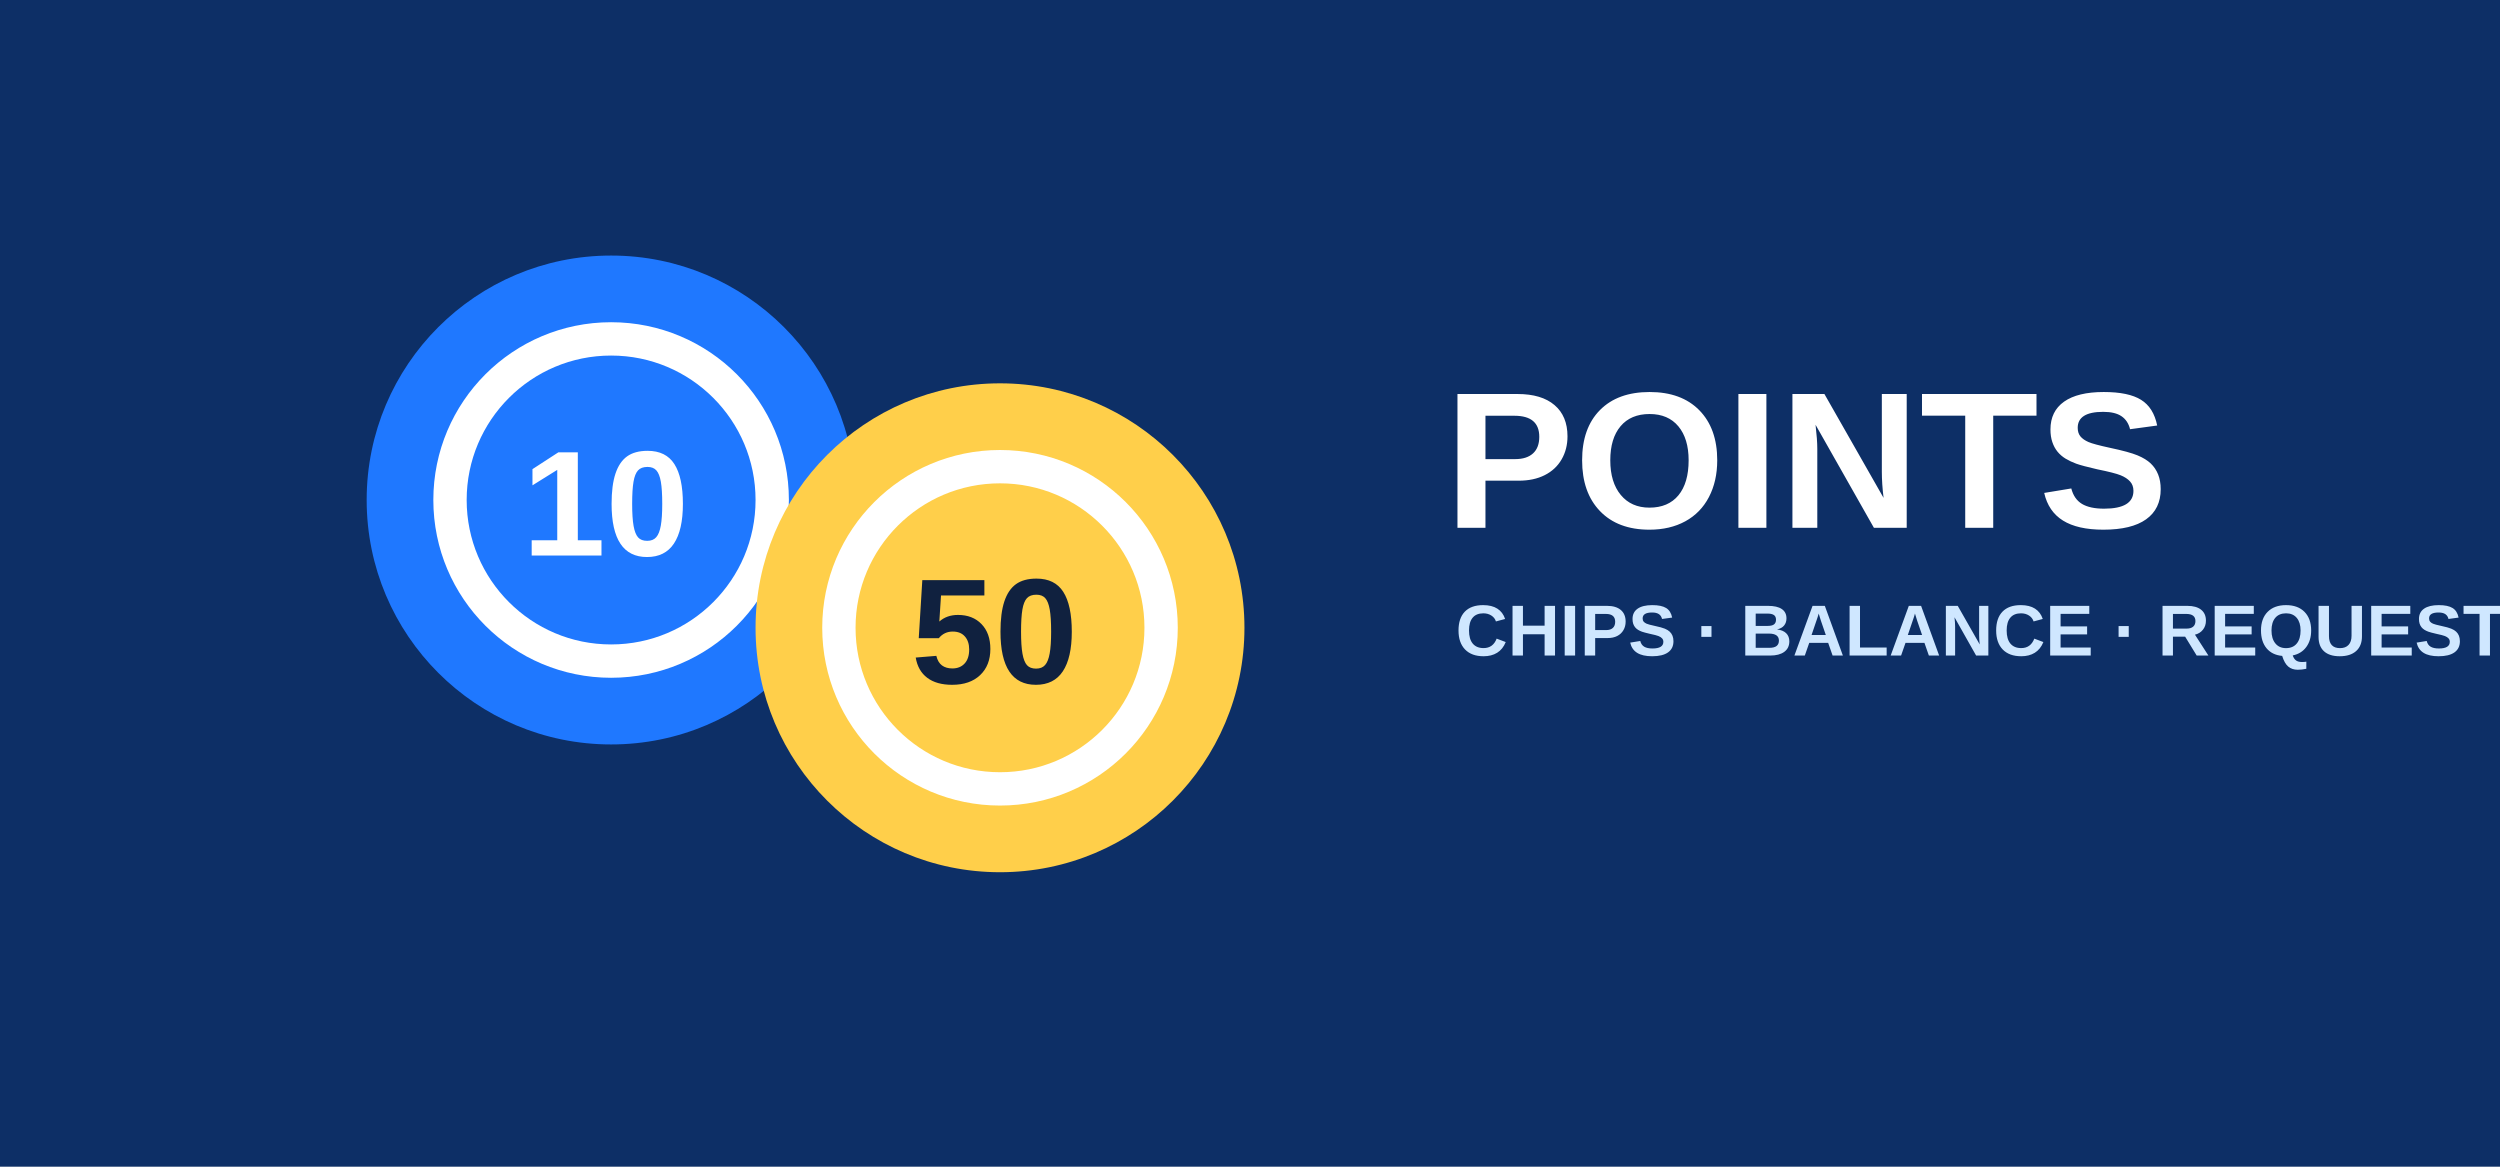
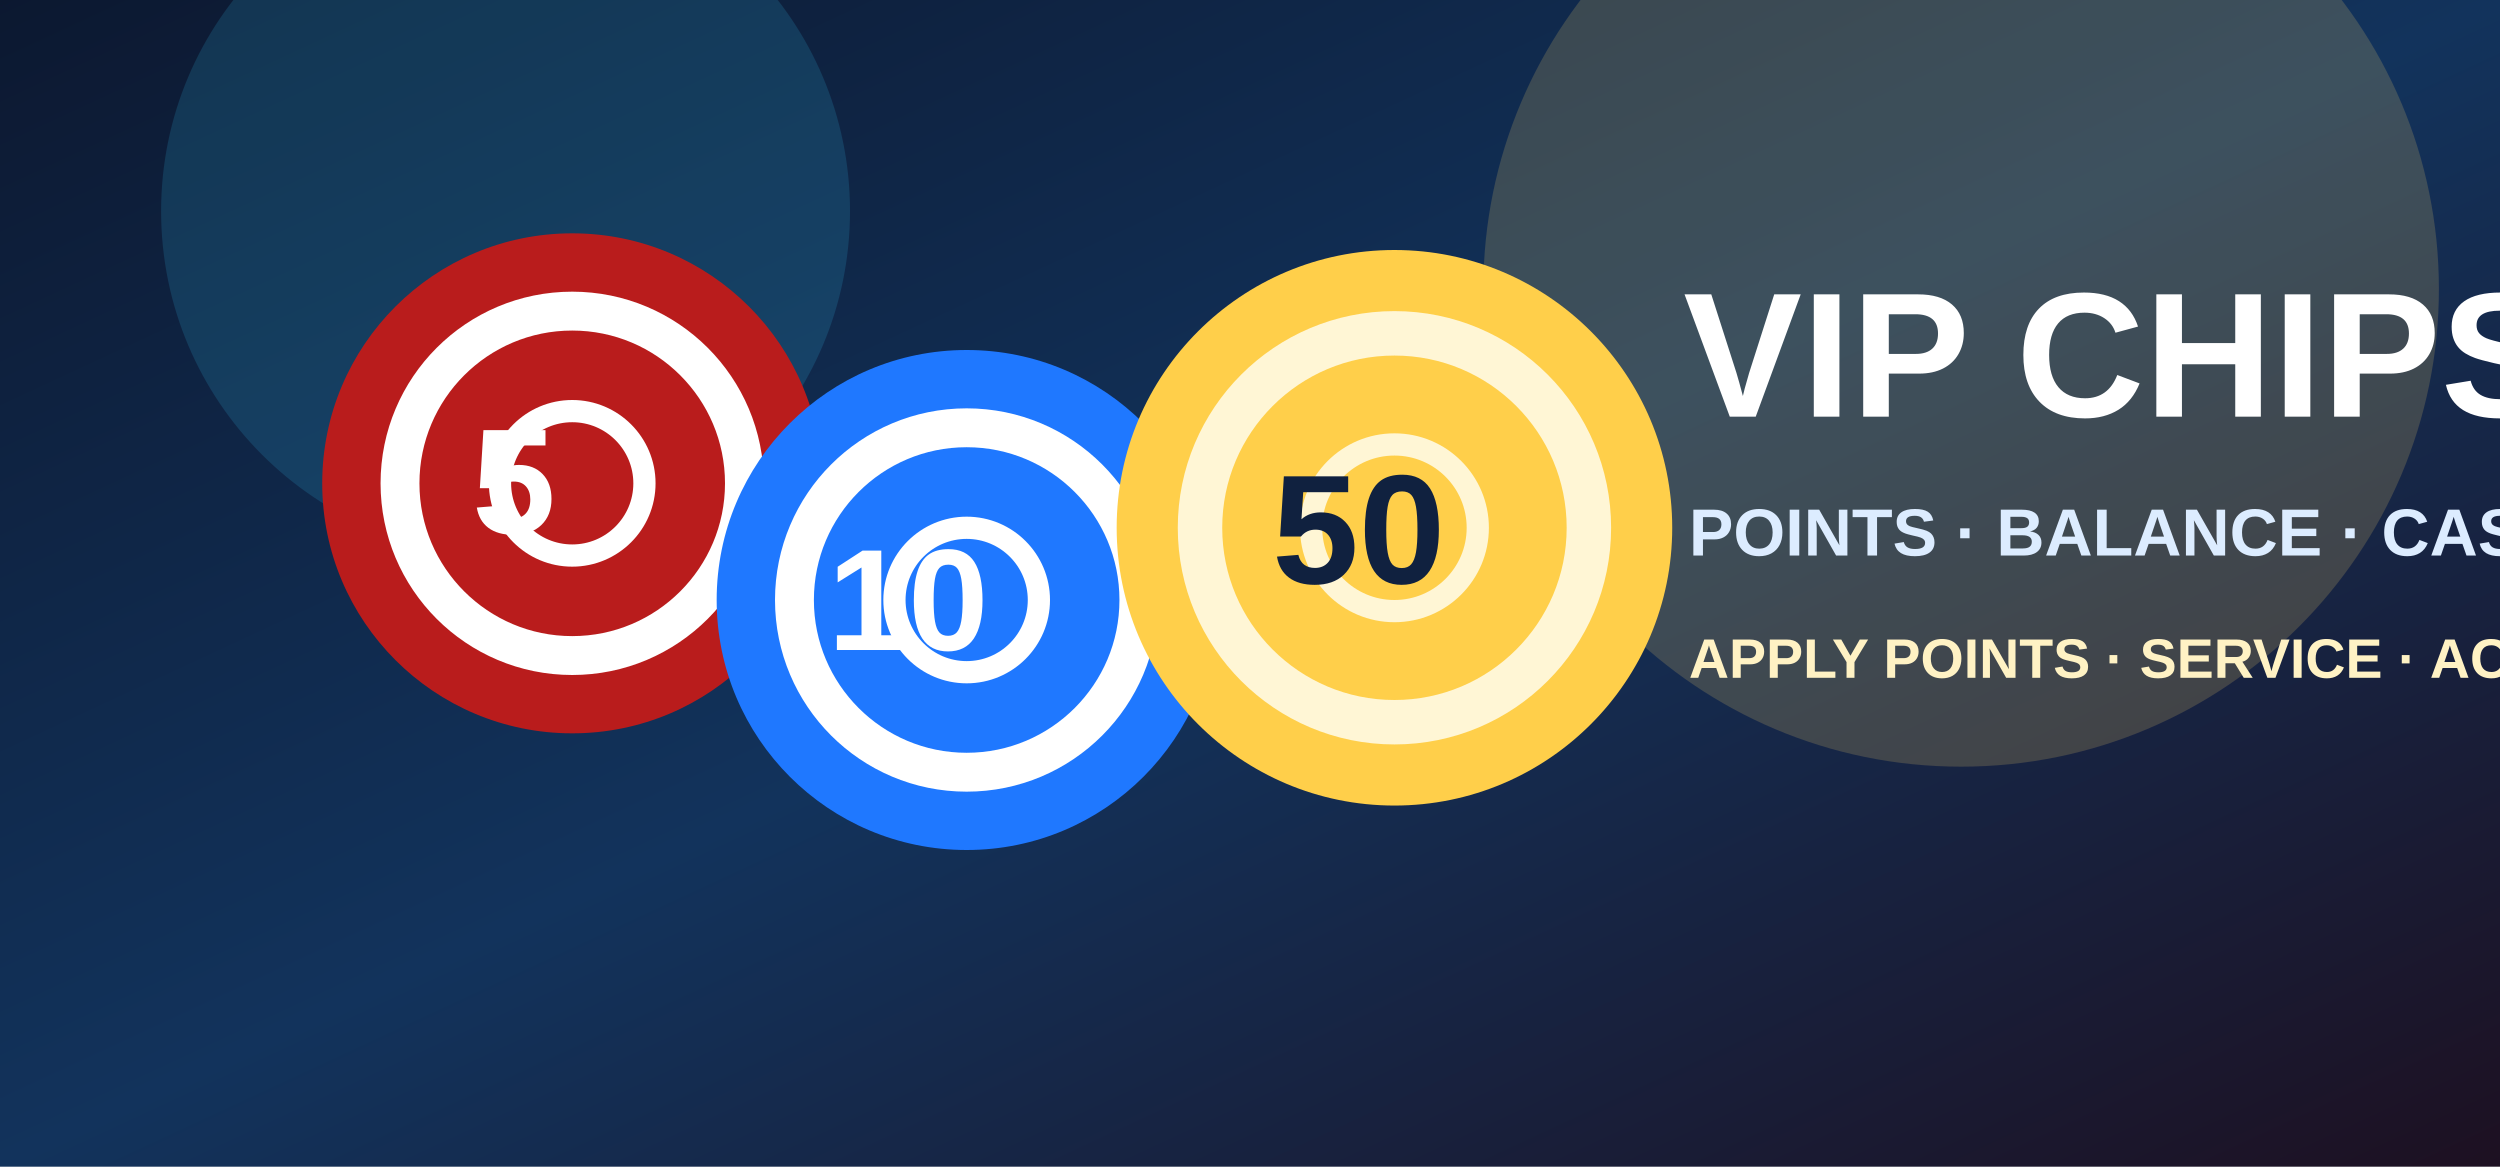
<svg xmlns="http://www.w3.org/2000/svg" viewBox="0 0 900 420">
-   <rect width="900" height="420" fill="#0d2f66" />
-   <g transform="translate(130 90)">
-     <circle cx="90" cy="90" r="88" fill="#1f78ff" />
-     <circle cx="90" cy="90" r="58" fill="none" stroke="#fff" stroke-width="12" />
-     <text x="58" y="110" font-family="Arial" font-size="54" font-weight="900" fill="#fff">10</text>
+   <defs>
+     <linearGradient id="bg" x1="0" x2="1" y1="0" y2="1">
+       <stop offset="0" stop-color="#0c1830" />
+       <stop offset=".5" stop-color="#12335c" />
+       <stop offset="1" stop-color="#1d1021" />
+     </linearGradient>
+   </defs>
+   <rect width="900" height="420" fill="url(#bg)" />
+   <circle cx="706" cy="104" r="172" fill="#ffd66b" opacity=".18" />
+   <circle cx="182" cy="76" r="124" fill="#36cfff" opacity=".15" />
+   <g transform="translate(114 82)">
+     <circle cx="92" cy="92" r="90" fill="#b91c1c" />
+     <circle cx="92" cy="92" r="62" fill="none" stroke="#fff" stroke-width="14" />
+     <circle cx="92" cy="92" r="26" fill="none" stroke="#fff" stroke-width="8" />
+     <text x="56" y="110" font-family="Arial" font-size="54" font-weight="900" fill="#fff">5</text>
  </g>
-   <g transform="translate(270 136)">
-     <circle cx="90" cy="90" r="88" fill="#ffcf4a" />
-     <circle cx="90" cy="90" r="58" fill="none" stroke="#fff" stroke-width="12" />
-     <text x="58" y="110" font-family="Arial" font-size="54" font-weight="900" fill="#10213f">50</text>
+   <g transform="translate(256 124)">
+     <circle cx="92" cy="92" r="90" fill="#1f78ff" />
+     <circle cx="92" cy="92" r="62" fill="none" stroke="#fff" stroke-width="14" />
+     <circle cx="92" cy="92" r="26" fill="none" stroke="#fff" stroke-width="8" />
+     <text x="42" y="110" font-family="Arial" font-size="52" font-weight="900" fill="#fff">10</text>
  </g>
-   <text x="520" y="190" font-family="Arial" font-size="70" font-weight="900" fill="#fff">POINTS</text>
-   <text x="524" y="236" font-family="Arial" font-size="26" font-weight="800" fill="#cfe7ff">CHIPS · BALANCE · REQUEST</text>
+   <g transform="translate(400 88)">
+     <circle cx="102" cy="102" r="100" fill="#ffcf4a" />
+     <circle cx="102" cy="102" r="70" fill="none" stroke="#fff6d5" stroke-width="16" />
+     <circle cx="102" cy="102" r="30" fill="none" stroke="#fff6d5" stroke-width="8" />
+     <text x="58" y="122" font-family="Arial" font-size="56" font-weight="900" fill="#10213f">50</text>
+   </g>
+   <text x="606" y="150" font-family="Arial" font-size="64" font-weight="900" fill="#fff">VIP CHIPS</text>
+   <text x="608" y="200" font-family="Arial" font-size="24" font-weight="800" fill="#dcecff">POINTS · BALANCE · CASHIER</text>
+   <text x="608" y="244" font-family="Arial" font-size="20" font-weight="700" fill="#fff2c4">APPLY POINTS · SERVICE · ACCOUNT</text>
</svg>
